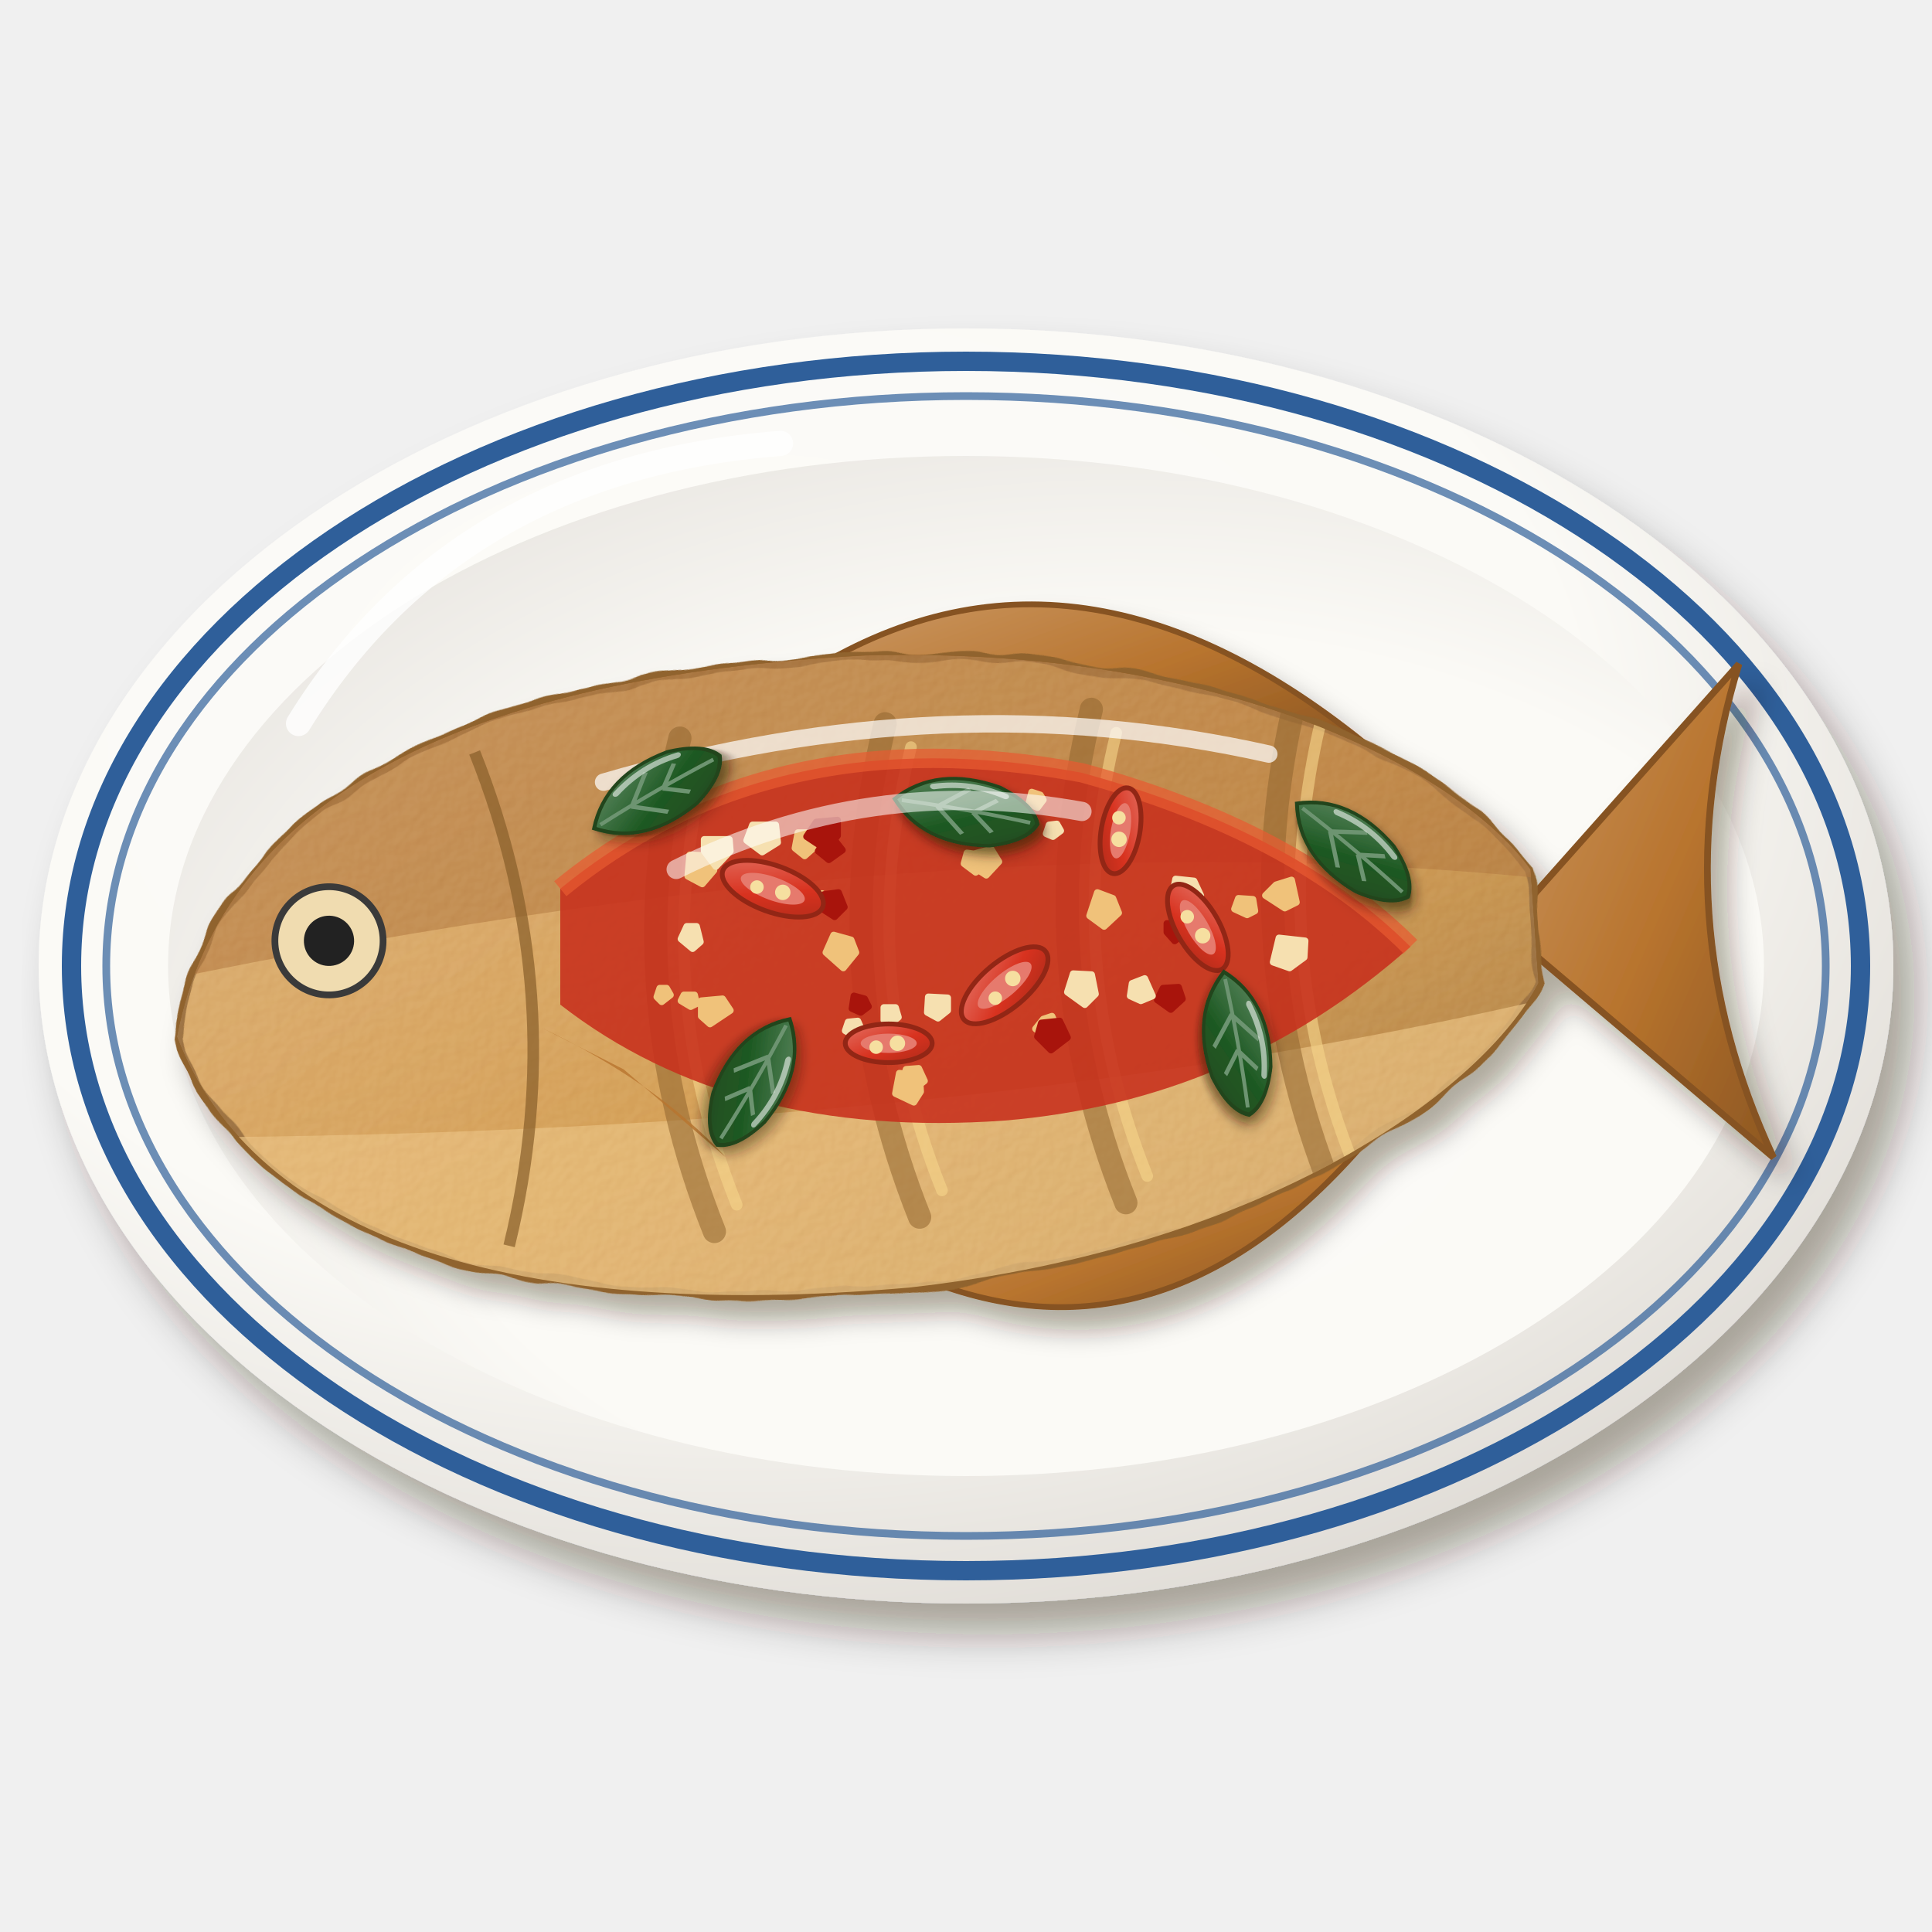
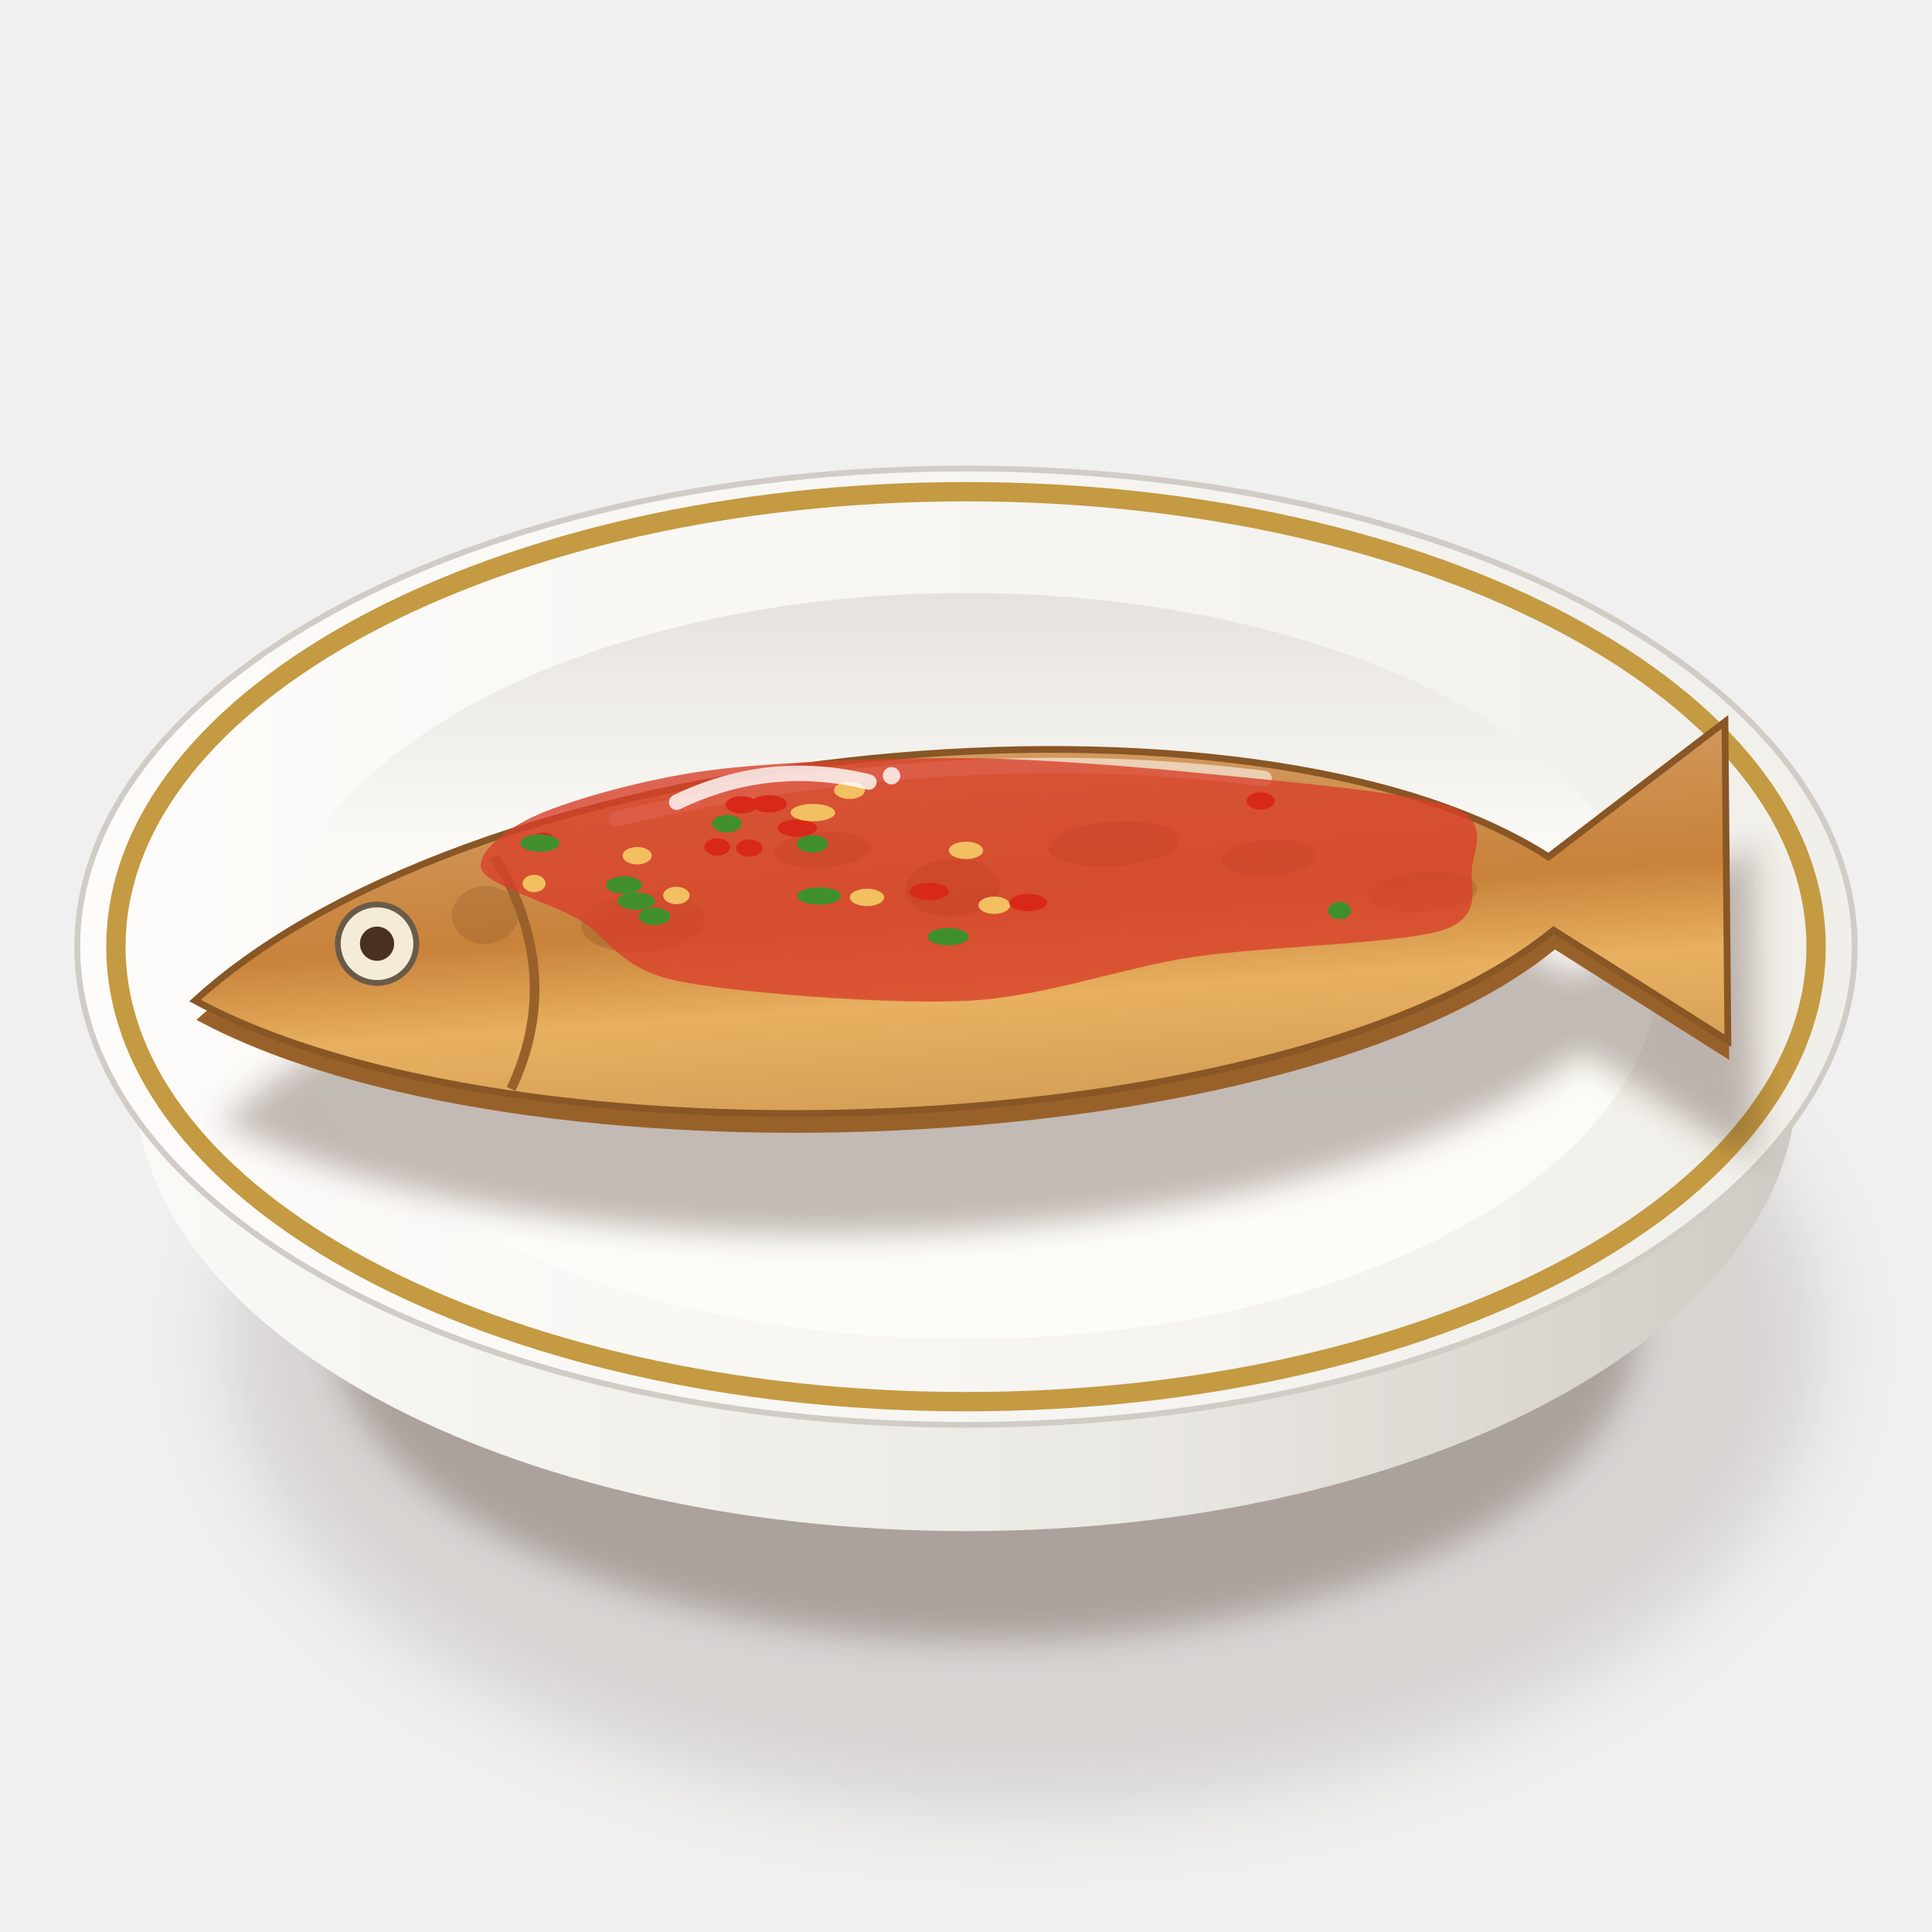
<svg xmlns="http://www.w3.org/2000/svg" viewBox="0 0 200 200" width="400" height="400">
  <defs>
-     <filter id="th_plaraadprik-1" x="-30%" y="-30%" width="160%" height="160%">
-       <feDropShadow dx="2.24" dy="3.2" stdDeviation="2.08" flood-color="#2b1607" flood-opacity=".36" />
+     <filter id="th_plaraadprik-1" x="-50%" y="-50%" width="200%" height="200%">
+       <feGaussianBlur stdDeviation="4" />
    </filter>
-     <radialGradient id="th_plaraadprik-2" cx="0.38" cy="0.32" r=".75">
-       <stop offset="0" stop-color="#fcfbf8" />
-       <stop offset=".6" stop-color="#fbfaf6" />
-       <stop offset="1" stop-color="#dedad4" />
-     </radialGradient>
-     <radialGradient id="th_plaraadprik-3" cx="0.6" cy="0.62" r=".75">
-       <stop offset="0" stop-color="#fbfaf7" />
-       <stop offset=".6" stop-color="#fbfaf6" />
-       <stop offset="1" stop-color="#e6e3de" />
-     </radialGradient>
-     <filter id="th_plaraadprik-5" x="-30%" y="-30%" width="160%" height="160%">
-       <feDropShadow dx="1.54" dy="2.2" stdDeviation="1.43" flood-color="#2b1607" flood-opacity=".36" />
+     <filter id="th_plaraadprik-2" x="-50%" y="-50%" width="200%" height="200%">
+       <feGaussianBlur stdDeviation="1.6" />
    </filter>
-     <linearGradient id="th_plaraadprik-6" x1="0" y1="0" x2="1" y2="1">
-       <stop offset="0" stop-color="#ca9762" />
-       <stop offset=".55" stop-color="#b8742e" />
-       <stop offset="1" stop-color="#8d5722" />
+     <linearGradient id="th_plaraadprik-3" x1="0" y1="0" x2="1" y2="0">
+       <stop offset="0" stop-color="#fbfbf7" />
+       <stop offset="0.6" stop-color="#eae8e3" />
+       <stop offset="1" stop-color="#cdc7c1" />
    </linearGradient>
-     <filter id="th_plaraadprik-7" x="-15%" y="-15%" width="130%" height="130%">
-       <feTurbulence type="fractalNoise" baseFrequency="0.16" numOctaves="2" seed="3" result="t" />
-       <feDisplacementMap in="SourceGraphic" in2="t" scale="1.6" xChannelSelector="R" yChannelSelector="G" />
-     </filter>
-     <linearGradient id="th_plaraadprik-8" x1="0" y1="0" x2="1" y2="1">
-       <stop offset="0" stop-color="#dfb376" />
-       <stop offset=".55" stop-color="#d49a48" />
-       <stop offset="1" stop-color="#a17234" />
+     <linearGradient id="th_plaraadprik-4" x1="0" y1="0" x2="1" y2="0">
+       <stop offset="0" stop-color="#fdfcfa" />
+       <stop offset="1" stop-color="#f1efea" />
    </linearGradient>
-     <filter id="th_plaraadprik-9" x="-10%" y="-10%" width="120%" height="120%">
-       <feTurbulence type="fractalNoise" baseFrequency="0.8" numOctaves="2" seed="7" result="n" />
-       <feDiffuseLighting in="n" surfaceScale="2.2" lighting-color="#fff" result="l">
-         <feDistantLight azimuth="225" elevation="48" />
-       </feDiffuseLighting>
-       <feComposite in="l" in2="SourceAlpha" operator="in" result="m" />
-       <feBlend in="m" in2="SourceGraphic" mode="soft-light" result="b" />
-       <feComposite in="b" in2="SourceAlpha" operator="in" />
-     </filter>
-     <linearGradient id="th_plaraadprik-10" x1="0" y1="0" x2="1" y2="1">
-       <stop offset="0" stop-color="#e47062" />
-       <stop offset=".55" stop-color="#d8321f" />
-       <stop offset="1" stop-color="#ad2b19" />
+     <linearGradient id="th_plaraadprik-5" x1="0" y1="0" x2="0" y2="1">
+       <stop offset="0" stop-color="#e6e3de" />
+       <stop offset="0.35" stop-color="#fbfaf6" />
+       <stop offset="1" stop-color="#fcfcf9" />
    </linearGradient>
-     <filter id="th_plaraadprik-11" x="-30%" y="-30%" width="160%" height="160%">
-       <feDropShadow dx="0.56" dy="0.8" stdDeviation="0.52" flood-color="#2b1607" flood-opacity=".36" />
-     </filter>
-     <filter id="th_plaraadprik-12" x="-30%" y="-30%" width="160%" height="160%">
-       <feDropShadow dx="0.7" dy="1" stdDeviation="0.65" flood-color="#2b1607" flood-opacity=".36" />
-     </filter>
-     <linearGradient id="th_plaraadprik-13" x1="0" y1="0" x2="1" y2="1">
-       <stop offset="0" stop-color="#628c66" />
-       <stop offset=".55" stop-color="#1f5a24" />
-       <stop offset="1" stop-color="#22491d" />
+     <linearGradient id="th_plaraadprik-6" x1="0" y1="0" x2="0" y2="1">
+       <stop offset="0" stop-color="#d39b61" />
+       <stop offset="0.45" stop-color="#c8823a" />
+       <stop offset="0.7" stop-color="#e8b060" />
+       <stop offset="1" stop-color="#d5a057" />
    </linearGradient>
  </defs>
-   <g filter="url(#th_plaraadprik-1)">
-     <ellipse cx="100" cy="100" rx="96" ry="66" fill="url(#th_plaraadprik-2)" />
+   <ellipse cx="106" cy="138.75" rx="82.43" ry="48.58" fill="#3a2212" opacity="0.14" filter="url(#th_plaraadprik-1)" />
+   <ellipse cx="102" cy="136.75" rx="67.71" ry="33.12" fill="#3a2212" opacity="0.28" filter="url(#th_plaraadprik-2)" />
+   <path d="M8,98 L14,112 A86,46.5 0 0 0 186,112 L192,98Z" fill="url(#th_plaraadprik-3)" />
+   <path d="M8,98A92,49.5 0 1 0 192,98A92,49.5 0 1 0 8,98Z" fill="url(#th_plaraadprik-4)" stroke="#d1ccc6" stroke-width=".6" />
+   <path d="M12,98A88,47.1 0 1 0 188,98A88,47.1 0 1 0 12,98Z" fill="none" stroke="#c49a42" stroke-width="2" />
+   <path d="M28.24,100A71.76,38.61 0 1 0 171.76,100A71.76,38.61 0 1 0 28.24,100Z" fill="url(#th_plaraadprik-5)" />
+   <g transform="translate(100 98) rotate(-4)">
+     <path d="M-80,0 C-48,-25.35 32,-26.62 60.8,-5.07 L80,-17.74 L78,15.21 L60.8,2.54 C32,22.82 -48,20.28 -80,0Z" transform="translate(2 12.68)" fill="#3a2212" opacity=".3" filter="url(#th_plaraadprik-2)" />
+     <path d="M-80,0 C-48,-25.35 32,-26.62 60.8,-5.07 L80,-17.74 L78,15.21 L60.8,2.54 C32,22.82 -48,20.28 -80,0Z" transform="translate(0 2)" fill="#99612a" />
+     <path d="M-80,0 C-48,-25.35 32,-26.62 60.8,-5.07 L80,-17.74 L78,15.21 L60.8,2.54 C32,22.82 -48,20.28 -80,0Z" fill="url(#th_plaraadprik-6)" stroke="#895625" stroke-width=".7" />
+     <ellipse cx="-49.42" cy="-6.75" rx="3.45" ry="2.99" fill="#6a3a14" opacity="0.19" />
+     <ellipse cx="-33.19" cy="-4.84" rx="6.41" ry="3.07" fill="#6a3a14" opacity="0.21" />
+     <ellipse cx="-14.06" cy="-11.01" rx="5.02" ry="1.85" fill="#6a3a14" opacity="0.35" />
+     <ellipse cx="-0.93" cy="-6.19" rx="4.89" ry="2.97" fill="#6a3a14" opacity="0.41" />
+     <ellipse cx="16.02" cy="-9.54" rx="6.81" ry="2.31" fill="#6a3a14" opacity="0.38" />
+     <ellipse cx="31.86" cy="-6.97" rx="4.92" ry="1.88" fill="#6a3a14" opacity="0.32" />
+     <ellipse cx="47.57" cy="-2.36" rx="5.64" ry="2.06" fill="#6a3a14" opacity="0.22" />
+     <circle cx="-60.8" cy="-4.56" r="4.06" fill="#f4ecd8" stroke="#6a5a48" stroke-width=".6" />
+     <circle cx="-60.8" cy="-4.56" r="1.77" fill="#4a3020" />
+     <path d="M-48,-12.67 Q-41.6,0 -48,11.41" stroke="#99612a" stroke-width="1" fill="none" />
+     <path d="M-35.2,-15.72 Q0,-21.55 32,-15.21" stroke="#fff" stroke-width="1.6" fill="none" stroke-linecap="round" opacity=".55" />
  </g>
-   <ellipse cx="100" cy="100" rx="92.6" ry="62.6" fill="none" stroke="#2f5f9a" stroke-width="2" />
-   <ellipse cx="100" cy="100" rx="89" ry="59" fill="none" stroke="#2f5f9a" stroke-width=".8" opacity=".7" />
-   <ellipse cx="100" cy="100" rx="82.6" ry="52.8" fill="url(#th_plaraadprik-3)" />
-   <path d="M30.9,74.9 Q47.2,48.5 80.8,45.9" stroke="#fff" stroke-width="2.6" fill="none" stroke-linecap="round" opacity=".8" />
-   <g transform="translate(100 100) rotate(-4)">
-     <g filter="url(#th_plaraadprik-5)">
-       <path d="M55.8,0 L82,-25.6 Q72.2,0 82,25.6Z" fill="url(#th_plaraadprik-6)" stroke="#865220" stroke-width=".7" />
-       <path d="M-16.4,-30.2 Q13.1,-47.6 42.6,-20.3Z" fill="url(#th_plaraadprik-6)" stroke="#865220" stroke-width=".6" />
-       <path d="M-8.2,31.2 Q16.4,44.3 39.4,21.6Z" fill="url(#th_plaraadprik-6)" stroke="#865220" stroke-width=".6" />
-       <g filter="url(#th_plaraadprik-7)">
-         <path d="M-82,1.6 C-75.4,-23 -49.2,-33.5 -8.2,-32.8 C29.5,-31.2 52.5,-16.4 59,-5.9 L59,5.9 C52.5,16.4 29.5,31.2 -8.2,32.8 C-49.2,33.5 -75.4,23 -82,1.6Z" fill="url(#th_plaraadprik-8)" stroke="#90642e" stroke-width=".9" />
-       </g>
-     </g>
-     <defs>
-       <clipPath id="th_plaraadprik-4">
-         <path d="M-82,1.6 C-75.4,-23 -49.2,-33.5 -8.2,-32.8 C29.5,-31.2 52.5,-16.4 59,-5.9 L59,5.9 C52.5,16.4 29.5,31.2 -8.2,32.8 C-49.2,33.5 -75.4,23 -82,1.6Z" />
-       </clipPath>
-     </defs>
-     <g clip-path="url(#th_plaraadprik-4)">
-       <path d="M-90.2,-3.3 Q0,-16.4 65.6,-3.9 L65.6,-39.4 L-90.2,-39.4Z" fill="#a8682a" opacity=".55" />
-       <path d="M-90.2,11.5 Q0,18 65.6,6.6 L65.6,39.4 L-90.2,39.4Z" fill="#ecc27a" opacity=".7" />
-       <g filter="url(#th_plaraadprik-9)">
-         <path d="M-82,1.6 C-75.4,-23 -49.2,-33.5 -8.2,-32.8 C29.5,-31.2 52.5,-16.4 59,-5.9 L59,5.9 C52.5,16.4 29.5,31.2 -8.2,32.8 C-49.2,33.5 -75.4,23 -82,1.6Z" fill="#d49a48" opacity=".35" />
-       </g>
-       <path d="M-27.9,-25.6 Q-36.1,0 -27.9,25.6" stroke="#90642e" stroke-width="2.4" fill="none" stroke-linecap="round" opacity=".55" />
-       <path d="M-25.4,-23 Q-32.8,0 -25.4,23" stroke="#f6d68a" stroke-width="1.2" fill="none" stroke-linecap="round" opacity=".6" />
-       <path d="M-6.6,-25.6 Q-14.8,0 -6.6,25.6" stroke="#90642e" stroke-width="2.4" fill="none" stroke-linecap="round" opacity=".55" />
-       <path d="M-4.1,-23 Q-11.5,0 -4.1,23" stroke="#f6d68a" stroke-width="1.2" fill="none" stroke-linecap="round" opacity=".6" />
-       <path d="M14.8,-25.6 Q6.6,0 14.8,25.6" stroke="#90642e" stroke-width="2.4" fill="none" stroke-linecap="round" opacity=".55" />
-       <path d="M17.2,-23 Q9.8,0 17.2,23" stroke="#f6d68a" stroke-width="1.2" fill="none" stroke-linecap="round" opacity=".6" />
-       <path d="M36.1,-25.6 Q27.9,0 36.1,25.6" stroke="#90642e" stroke-width="2.4" fill="none" stroke-linecap="round" opacity=".55" />
-       <path d="M38.5,-23 Q31.2,0 38.5,23" stroke="#f6d68a" stroke-width="1.2" fill="none" stroke-linecap="round" opacity=".6" />
-     </g>
-     <path d="M-49.2,-25.6 Q-41,0 -49.2,25.6" stroke="#885e2a" stroke-width="1.2" fill="none" opacity=".7" />
-     <path d="M-44.3,3.3 Q-32.8,9.8 -26.2,18 L-36.1,8.2Z" fill="#b8742e" opacity=".8" />
-     <circle cx="-65.6" cy="-7.2" r="5.6" fill="#f0dcb0" stroke="#3a3a3a" stroke-width=".7" />
-     <circle cx="-65.6" cy="-7.2" r="2.6" fill="#222" />
-     <path d="M-36.1,-21.6 Q0,-29.5 32.8,-19.7" stroke="#fff" stroke-width="1.8" fill="none" stroke-linecap="round" opacity="0.7" />
+   <path d="M152.36,90C152.2,91.92 153.55,94.96 149.23,96.32C144.91,97.68 130.93,97.97 123.54,99.06C116.16,100.15 108.03,103.24 100,103.61C91.98,103.98 76.07,102.8 70.05,101.53C64.02,100.26 62.89,96.88 59.86,95.15C56.83,93.42 50.47,91.63 49.85,90C49.22,88.38 52.17,85.86 55.7,84.32C59.23,82.78 66.73,80.63 73.37,79.75C80.02,78.88 92.16,78.42 99.99,78.48C107.82,78.54 118.01,79.4 125.56,80.16C133.11,80.92 146.29,82.07 150.31,83.54C154.33,85.02 152.53,88.08 152.36,90Z" fill="#d8402a" opacity=".8" />
+   <ellipse cx="130.5" cy="82.91" rx="1.46" ry="0.9" fill="#d8281a" />
+   <ellipse cx="84.79" cy="92.75" rx="2.26" ry="0.9" fill="#3f8f2f" />
+   <ellipse cx="100" cy="88.03" rx="1.77" ry="0.9" fill="#f2c060" />
+   <ellipse cx="82.54" cy="85.71" rx="2.04" ry="0.9" fill="#d8281a" />
+   <ellipse cx="64.59" cy="91.62" rx="1.87" ry="0.9" fill="#3f8f2f" />
+   <ellipse cx="87.94" cy="81.81" rx="1.6" ry="0.9" fill="#f2c060" />
+   <ellipse cx="56.28" cy="87.09" rx="1.18" ry="0.9" fill="#d8281a" />
+   <ellipse cx="138.67" cy="94.26" rx="1.19" ry="0.9" fill="#3f8f2f" />
+   <ellipse cx="102.93" cy="93.71" rx="1.64" ry="0.9" fill="#f2c060" />
+   <ellipse cx="77.56" cy="87.8" rx="1.36" ry="0.9" fill="#d8281a" />
+   <ellipse cx="67.75" cy="94.86" rx="1.64" ry="0.9" fill="#3f8f2f" />
+   <ellipse cx="70.02" cy="92.7" rx="1.37" ry="0.9" fill="#f2c060" />
+   <ellipse cx="106.43" cy="93.44" rx="1.96" ry="0.9" fill="#d8281a" />
+   <ellipse cx="84.09" cy="87.36" rx="1.61" ry="0.9" fill="#3f8f2f" />
+   <ellipse cx="55.29" cy="91.46" rx="1.19" ry="0.9" fill="#f2c060" />
+   <ellipse cx="74.25" cy="87.67" rx="1.34" ry="0.9" fill="#d8281a" />
+   <ellipse cx="98.16" cy="96.96" rx="2.11" ry="0.9" fill="#3f8f2f" />
+   <ellipse cx="89.75" cy="92.9" rx="1.77" ry="0.9" fill="#f2c060" />
+   <ellipse cx="96.19" cy="92.29" rx="2.03" ry="0.9" fill="#d8281a" />
+   <ellipse cx="75.24" cy="85.26" rx="1.53" ry="0.9" fill="#3f8f2f" />
+   <ellipse cx="65.96" cy="88.58" rx="1.51" ry="0.9" fill="#f2c060" />
+   <ellipse cx="76.76" cy="83.31" rx="1.64" ry="0.9" fill="#d8281a" />
+   <ellipse cx="55.89" cy="87.28" rx="2.03" ry="0.9" fill="#3f8f2f" />
+   <ellipse cx="84.15" cy="84.12" rx="2.31" ry="0.9" fill="#f2c060" />
+   <ellipse cx="79.6" cy="83.21" rx="1.85" ry="0.9" fill="#d8281a" />
+   <ellipse cx="65.86" cy="93.28" rx="1.95" ry="0.9" fill="#3f8f2f" />
+   <g transform="translate(80 82) rotate(-6)">
+     <path d="M-10,0 Q0,-3.6 10,0" stroke="#fff" stroke-width="1.6" fill="none" stroke-linecap="round" opacity="0.8" />
+     <circle cx="12.4" cy="-.4" r=".9" fill="#fff" opacity="0.8" />
  </g>
-   <path d="M58,92 Q80,74 112,80 Q134,86 146,98 Q128,114 104,116 Q76,118 58,104Z" fill="#c8301c" opacity=".88" />
-   <path d="M58,92 Q80,74 112,80 Q134,86 146,98" stroke="#e85a30" stroke-width="2" fill="none" opacity=".7" />
-   <path d="M108,82.8L107.4,83.6L106.5,83.2L106.8,82L107.7,82.3ZM103.4,89.2L102.1,90.6L100.1,89.3L100.8,88.4L102.6,87.9ZM115.8,94.5L114.3,95.9L112.8,94.8L113.6,92.4L115.2,93ZM72.1,103.9L71.5,104.2L70.5,103.6L70.8,103L71.9,103ZM129.9,94.3L129.1,94.7L127.8,94.1L128.2,93L129.7,93.1ZM75.6,104.6L73.5,106L72.6,105.2L72.6,103.6L74.8,103.4ZM102,89.7L101,90.3L99.8,89.4L100.1,88.3L101.6,88.5ZM109.7,107L108.5,107.6L107.2,106.5L108,105.5L108.9,105.2ZM95.3,113L94.6,114.1L92.7,113.2L93.1,111.1L95.2,111.3ZM84.2,87.8L83.3,88.6L82.3,87.8L82.6,86.2L83.6,86.2ZM73.9,90.1L72.7,91.5L71.2,90.7L71.4,88.5L73.8,88.6ZM85.5,93.3L84.7,94.1L83.7,93.7L84.2,92.6L85.1,92.5ZM88.6,98.6L87.3,100.2L85.5,98.6L86.3,96.8L88.1,97.3ZM95.7,111.9L94.4,112.9L93.3,112.4L93.8,110.7L95.1,110.6ZM69.4,103L68.5,103.7L68,103.2L68.3,102.3L69,102.3ZM134.2,93.4L133,94L131,92.7L132.1,91.6L133.7,91.1Z" fill="#f0c27a" stroke="#f0c27a" stroke-width=".7" stroke-linejoin="round" />
-   <path d="M122.4,103.4L121.2,104.5L119.8,103.5L120.4,102.3L122,102.2ZM122.5,96.7L121.6,97.4L120.8,96.5L120.8,95.6L122,95.7ZM87.4,93.9L86.4,94.9L84.7,93.8L85.3,92.6L86.8,92.4ZM87.2,88L85.8,89L84.7,88.1L85.5,87L86.5,87.1ZM86.7,86.5L85.6,88L83.5,86.6L84.5,85.1L86.7,84.9ZM110.5,107.4L108.8,108.7L107.4,107.3L107.8,105.9L109.7,105.7ZM89.9,104.2L89.1,104.8L88.2,104.4L88.4,103.1L89.5,103.4Z" fill="#a8140c" stroke="#a8140c" stroke-width=".7" stroke-linejoin="round" />
-   <path d="M135,99.1L133.5,100.2L131.8,99.6L132.4,97.1L135.1,97.4ZM80.5,87.2L78.9,88.2L77.3,87L77.9,85.4L80.3,85.4ZM89.2,106.6L88.2,107.1L87.5,106.7L87.8,105.8L88.8,105.7ZM93,105.3L92,106.1L91.5,105.6L91.5,104.3L92.7,104.3ZM98.1,104.6L97.1,105.4L96,104.8L96.1,103.2L98.1,103.3ZM75.6,88.1L74.1,89.7L72.9,88.1L72.9,86.9L75.5,86.9ZM109.8,86L109,86.6L108.3,86.3L108.6,85.4L109.4,85.3ZM113.4,102.9L112.3,104L110.5,102.7L111.1,100.8L113,100.9ZM124.3,92.7L123.3,94.5L121.2,93.5L121.7,91L123.6,91.2ZM119.3,103.1L118.1,103.6L117,103.1L117.2,101.8L118.5,101.3ZM72.5,97.5L71.7,98.2L70.5,97.2L71.1,95.9L72.1,95.9Z" fill="#f6e0b0" stroke="#f6e0b0" stroke-width=".7" stroke-linejoin="round" />
-   <g transform="translate(80 92) rotate(20)">
-     <ellipse rx="5.5" ry="2.4" fill="url(#th_plaraadprik-10)" stroke="#922615" stroke-width=".5" />
-     <ellipse rx="3.5" ry="1.2" fill="#e67a6d" />
-     <circle cx="1.1" cy="0" r=".8" fill="#f6dfa0" />
-     <circle cx="-1.6" cy=".4" r=".7" fill="#f6dfa0" />
-   </g>
-   <g transform="translate(104 102) rotate(-40)">
-     <ellipse rx="5.5" ry="2.4" fill="url(#th_plaraadprik-10)" stroke="#922615" stroke-width=".5" />
-     <ellipse rx="3.5" ry="1.2" fill="#e67a6d" />
-     <circle cx="1.1" cy="0" r=".8" fill="#f6dfa0" />
-     <circle cx="-1.6" cy=".4" r=".7" fill="#f6dfa0" />
-   </g>
-   <g transform="translate(124 96) rotate(60)">
-     <ellipse rx="5" ry="2.2" fill="url(#th_plaraadprik-10)" stroke="#922615" stroke-width=".5" />
-     <ellipse rx="3.2" ry="1.1" fill="#e67a6d" />
-     <circle cx="1" cy="0" r=".8" fill="#f6dfa0" />
-     <circle cx="-1.5" cy=".4" r=".7" fill="#f6dfa0" />
-   </g>
-   <g transform="translate(92 108)">
-     <ellipse rx="4.5" ry="2" fill="url(#th_plaraadprik-10)" stroke="#922615" stroke-width=".5" />
-     <ellipse rx="2.9" ry="1" fill="#e67a6d" />
-     <circle cx="0.9" cy="0" r=".8" fill="#f6dfa0" />
-     <circle cx="-1.3" cy=".4" r=".7" fill="#f6dfa0" />
-   </g>
-   <g transform="translate(116 86) rotate(100)">
-     <ellipse rx="4.5" ry="2" fill="url(#th_plaraadprik-10)" stroke="#922615" stroke-width=".5" />
-     <ellipse rx="2.9" ry="1" fill="#e67a6d" />
-     <circle cx="0.9" cy="0" r=".8" fill="#f6dfa0" />
-     <circle cx="-1.3" cy=".4" r=".7" fill="#f6dfa0" />
-   </g>
-   <g filter="url(#th_plaraadprik-11)">
-     <g transform="translate(68 82) rotate(-30)">
-       <g transform="scale(0.75 0.56)">
-         <g filter="url(#th_plaraadprik-12)">
-           <path d="M-10,0 Q-5,-7.5 4,-5.5 Q9,-3.5 10,0 Q9,3.5 4,5.5 Q-5,7.5 -10,0Z" fill="url(#th_plaraadprik-13)" stroke="#22451b" stroke-width=".6" />
-         </g>
-         <path d="M-9,0 Q0,-.5 9,0 M-4,0 L0,-4.2 M1,0 L4,-3 M-4,0 L0,4.2 M1,0 L4,3" stroke="#6d9471" stroke-width=".7" fill="none" />
-         <path d="M-5,-3.5 Q0,-5.6 5,-4" stroke="#fff" stroke-width="1" fill="none" stroke-linecap="round" opacity=".55" />
-       </g>
-     </g>
-     <g transform="translate(140 88) rotate(40)">
-       <g transform="scale(0.75 0.56)">
-         <g filter="url(#th_plaraadprik-12)">
-           <path d="M-10,0 Q-5,-7.5 4,-5.5 Q9,-3.5 10,0 Q9,3.5 4,5.5 Q-5,7.5 -10,0Z" fill="url(#th_plaraadprik-13)" stroke="#22451b" stroke-width=".6" />
-         </g>
-         <path d="M-9,0 Q0,-.5 9,0 M-4,0 L0,-4.2 M1,0 L4,-3 M-4,0 L0,4.2 M1,0 L4,3" stroke="#6d9471" stroke-width=".7" fill="none" />
-         <path d="M-5,-3.5 Q0,-5.6 5,-4" stroke="#fff" stroke-width="1" fill="none" stroke-linecap="round" opacity=".55" />
-       </g>
-     </g>
-     <g transform="translate(100 84) rotate(10)">
-       <g transform="scale(0.75 0.56)">
-         <g filter="url(#th_plaraadprik-12)">
-           <path d="M-10,0 Q-5,-7.5 4,-5.5 Q9,-3.5 10,0 Q9,3.5 4,5.5 Q-5,7.5 -10,0Z" fill="url(#th_plaraadprik-13)" stroke="#22451b" stroke-width=".6" />
-         </g>
-         <path d="M-9,0 Q0,-.5 9,0 M-4,0 L0,-4.2 M1,0 L4,-3 M-4,0 L0,4.2 M1,0 L4,3" stroke="#6d9471" stroke-width=".7" fill="none" />
-         <path d="M-5,-3.5 Q0,-5.6 5,-4" stroke="#fff" stroke-width="1" fill="none" stroke-linecap="round" opacity=".55" />
-       </g>
-     </g>
-     <g transform="translate(78 112) rotate(120)">
-       <g transform="scale(0.75 0.56)">
-         <g filter="url(#th_plaraadprik-12)">
-           <path d="M-10,0 Q-5,-7.5 4,-5.5 Q9,-3.5 10,0 Q9,3.5 4,5.5 Q-5,7.5 -10,0Z" fill="url(#th_plaraadprik-13)" stroke="#22451b" stroke-width=".6" />
-         </g>
-         <path d="M-9,0 Q0,-.5 9,0 M-4,0 L0,-4.2 M1,0 L4,-3 M-4,0 L0,4.2 M1,0 L4,3" stroke="#6d9471" stroke-width=".7" fill="none" />
-         <path d="M-5,-3.5 Q0,-5.6 5,-4" stroke="#fff" stroke-width="1" fill="none" stroke-linecap="round" opacity=".55" />
-       </g>
-     </g>
-     <g transform="translate(128 108) rotate(80)">
-       <g transform="scale(0.75 0.56)">
-         <g filter="url(#th_plaraadprik-12)">
-           <path d="M-10,0 Q-5,-7.5 4,-5.5 Q9,-3.5 10,0 Q9,3.5 4,5.5 Q-5,7.5 -10,0Z" fill="url(#th_plaraadprik-13)" stroke="#22451b" stroke-width=".6" />
-         </g>
-         <path d="M-9,0 Q0,-.5 9,0 M-4,0 L0,-4.2 M1,0 L4,-3 M-4,0 L0,4.2 M1,0 L4,3" stroke="#6d9471" stroke-width=".7" fill="none" />
-         <path d="M-5,-3.5 Q0,-5.6 5,-4" stroke="#fff" stroke-width="1" fill="none" stroke-linecap="round" opacity=".55" />
-       </g>
-     </g>
-   </g>
-   <path d="M70,90 Q90,80 112,84" stroke="#fff" stroke-width="2" fill="none" stroke-linecap="round" opacity=".55" />
</svg>
